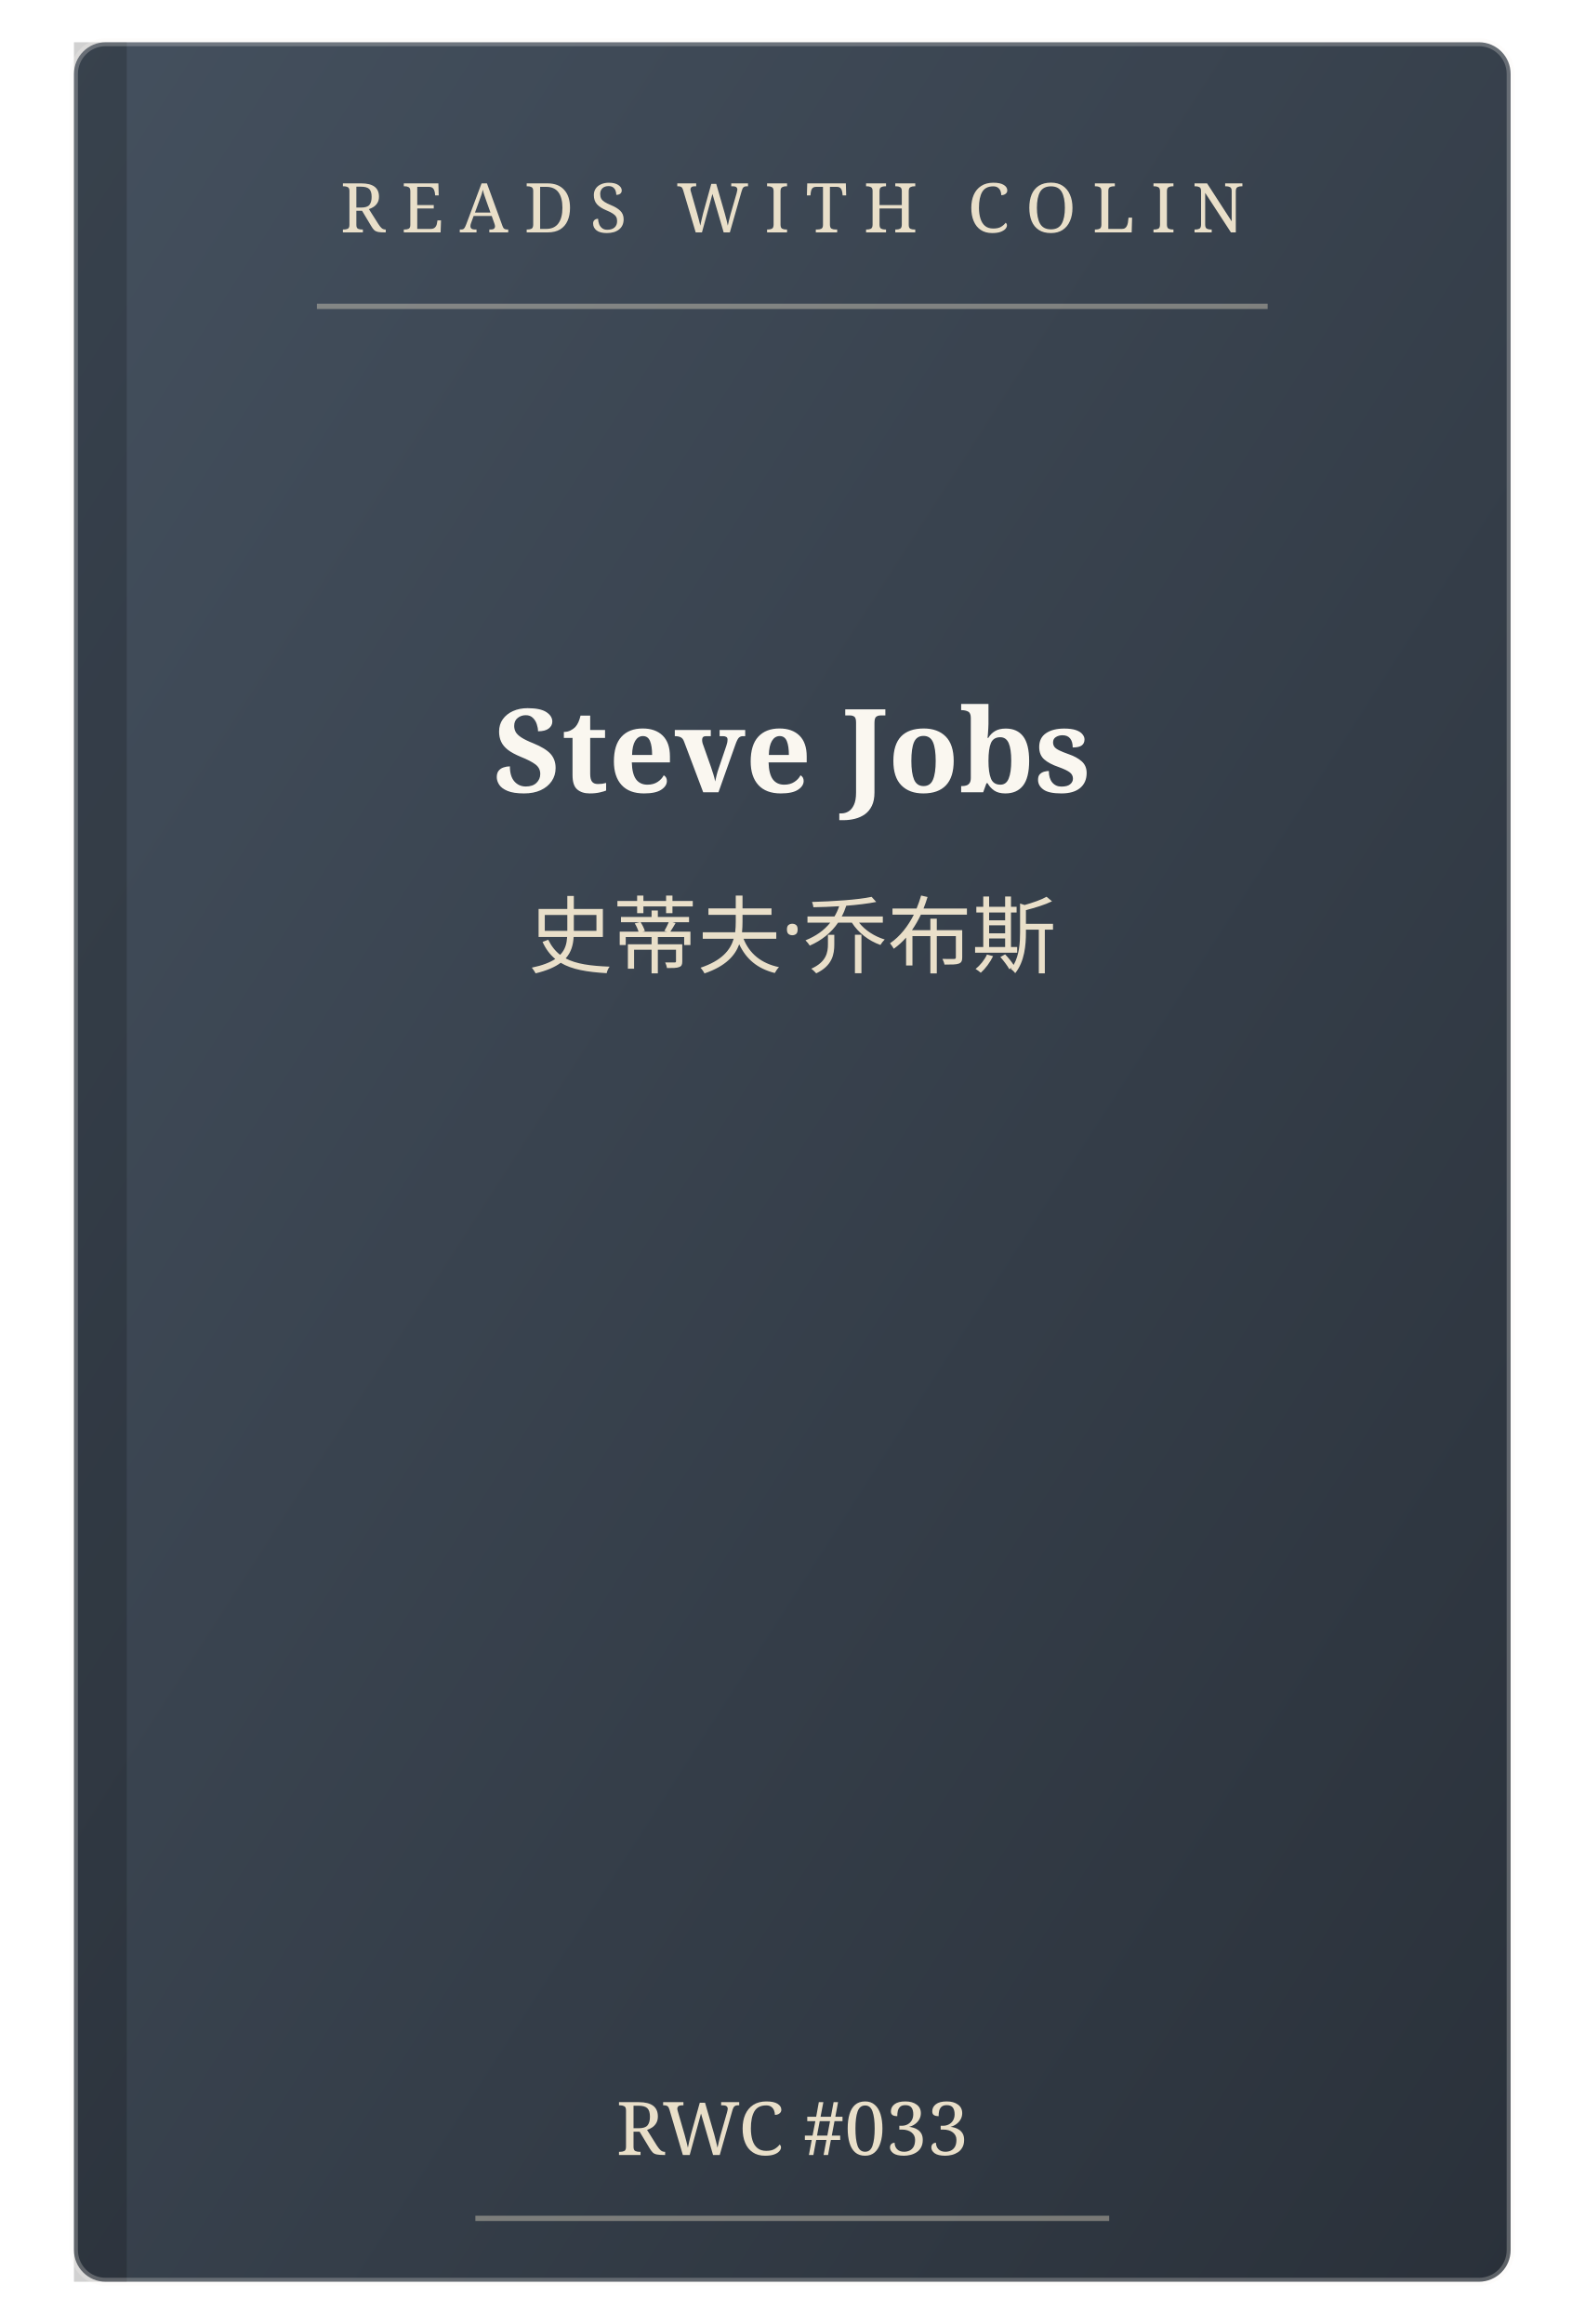
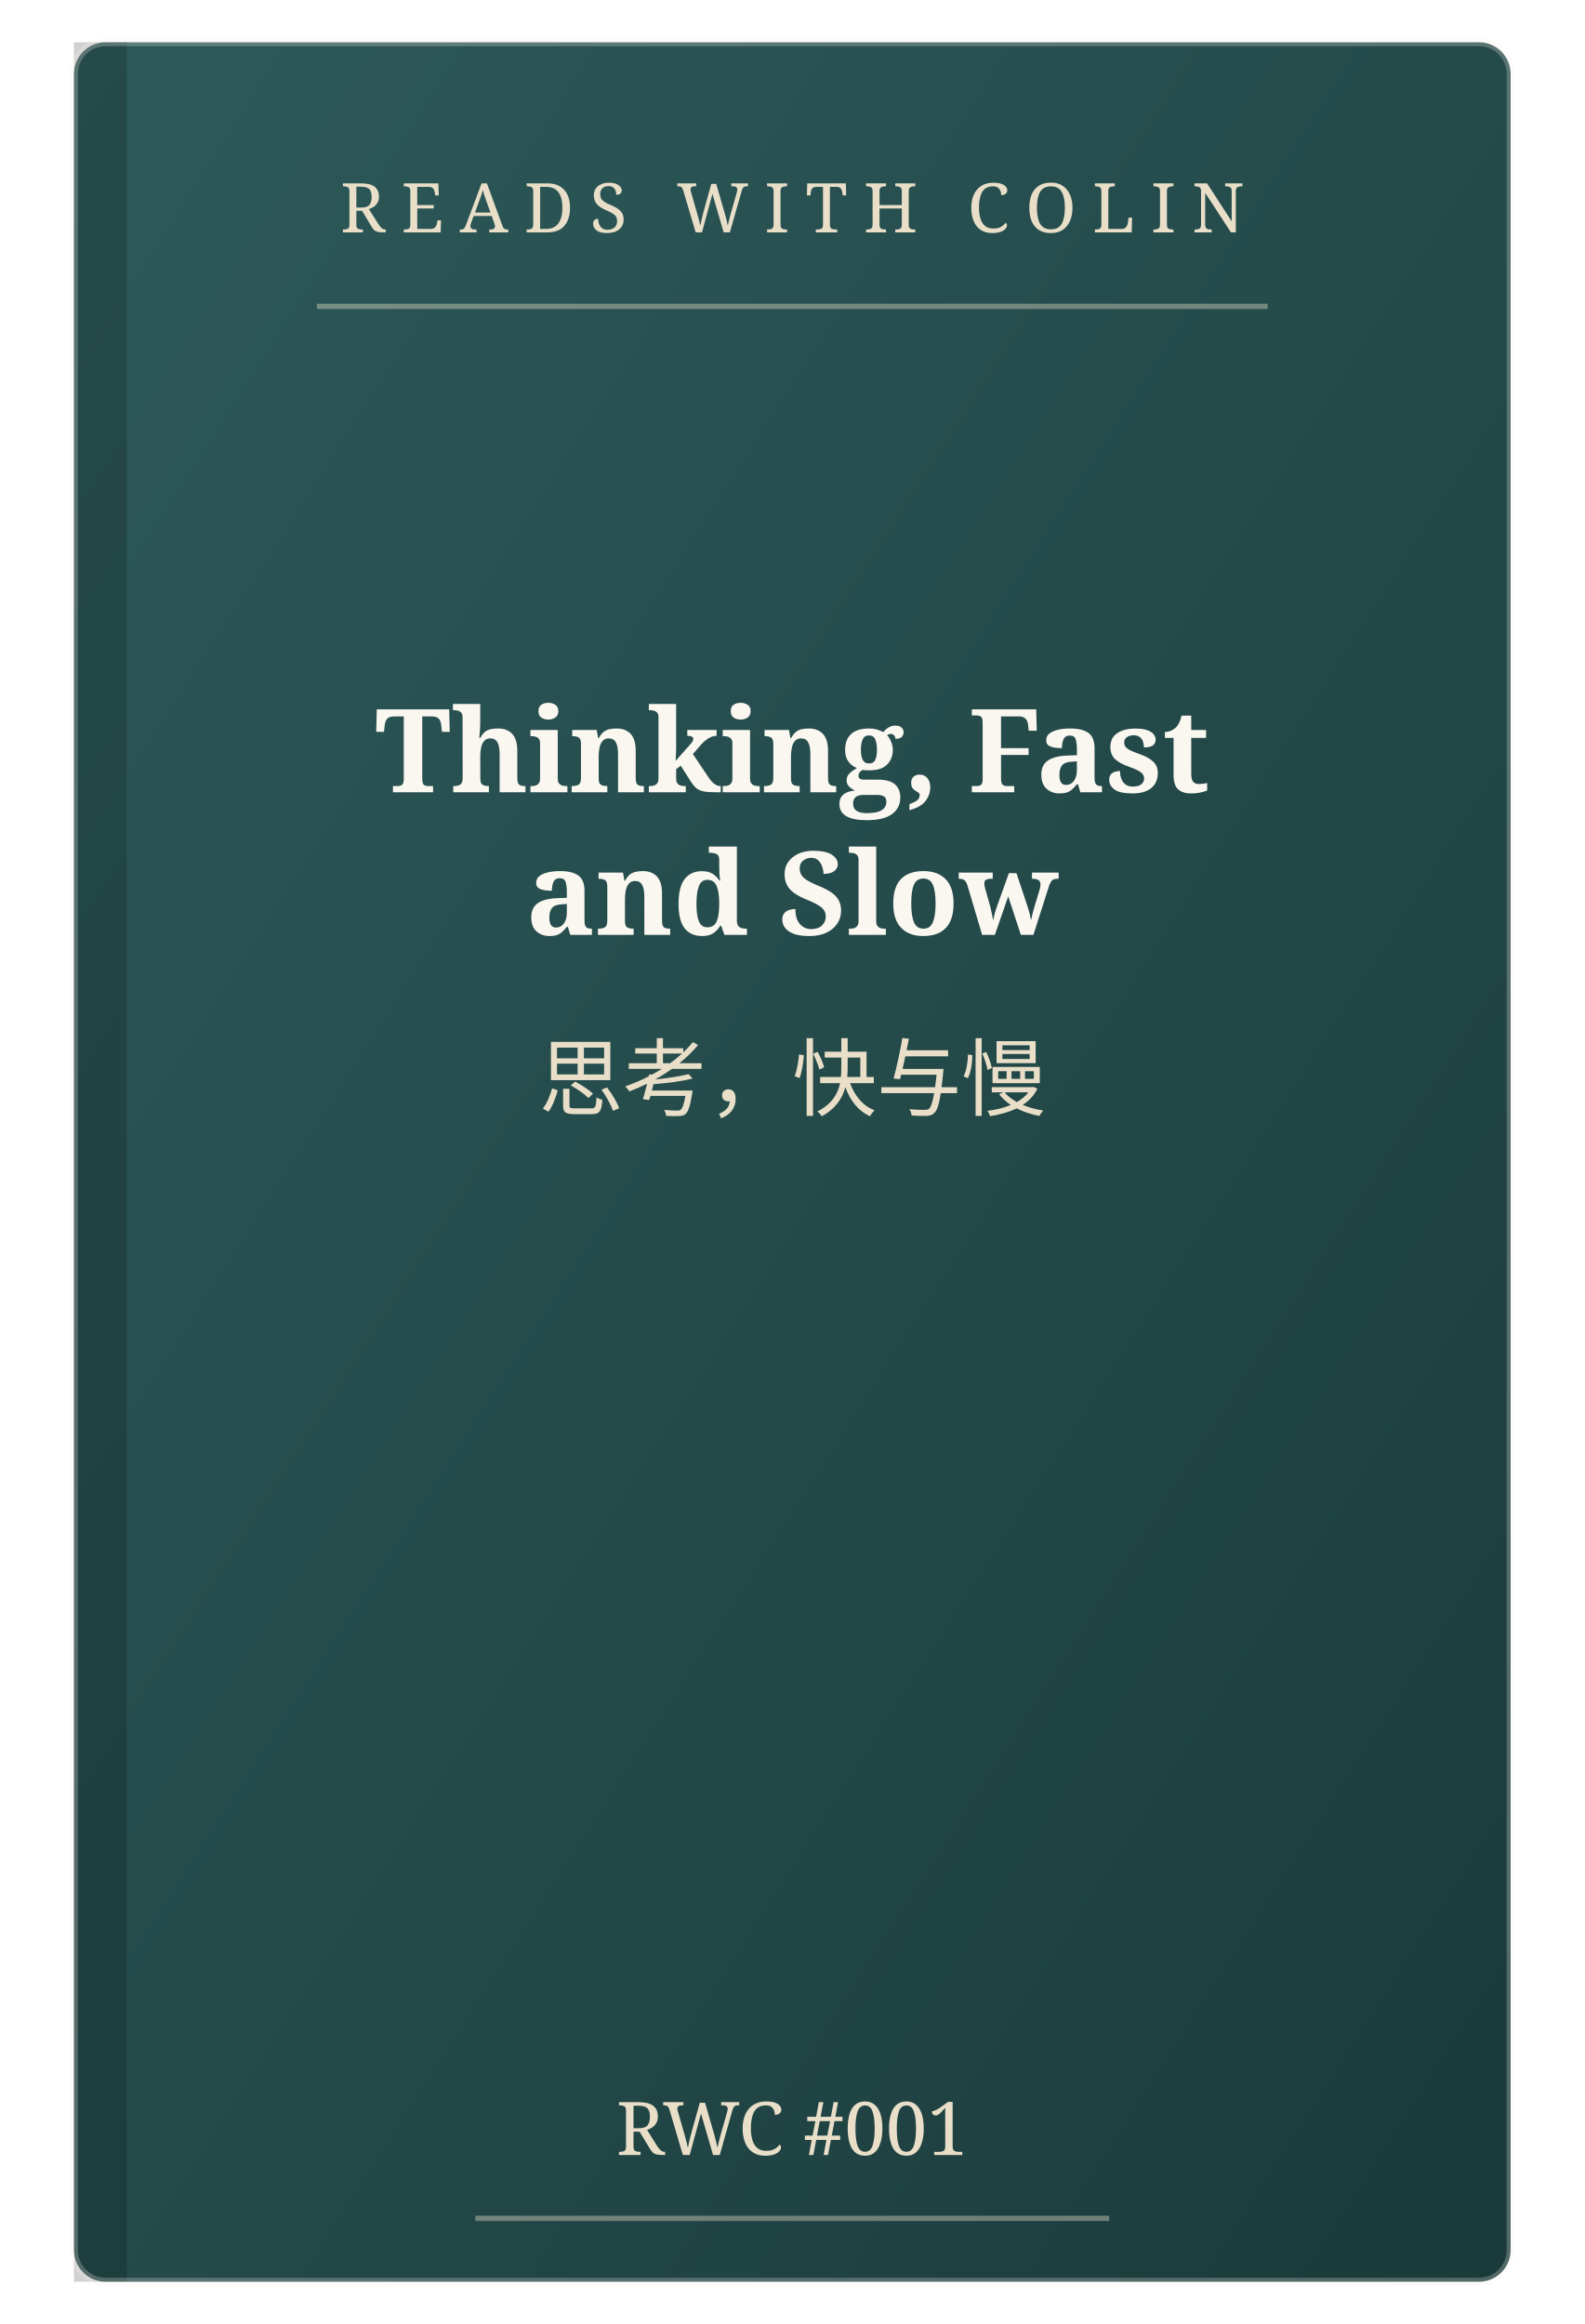
<svg xmlns="http://www.w3.org/2000/svg" viewBox="0 0 300 440" width="300" height="440">
  <defs>
    <linearGradient id="g" x1="0" y1="0" x2="1" y2="1">
-       <stop offset="0" stop-color="#44505E" />
-       <stop offset="1" stop-color="#2A313A" />
+       <stop offset="0" stop-color="#2E5A5A" />
+       <stop offset="1" stop-color="#1B3A3A" />
    </linearGradient>
  </defs>
  <rect x="14" y="8" width="272" height="424" rx="6" fill="url(#g)" />
  <rect x="14" y="8" width="10" height="424" fill="#000" opacity="0.18" />
  <rect x="14" y="8" width="272" height="424" rx="6" fill="none" stroke="#FAF7F0" stroke-opacity="0.25" stroke-width="1.5" />
  <text x="150" y="44" text-anchor="middle" font-family="Georgia, serif" font-size="13" letter-spacing="3" fill="#E9DFC9">READS WITH COLIN</text>
  <line x1="60" y1="58" x2="240" y2="58" stroke="#E9DFC9" stroke-opacity="0.4" stroke-width="1" />
-   <text x="150" y="408" text-anchor="middle" font-family="Georgia, serif" font-size="14" fill="#E9DFC9">RWC #033</text>
+   <text x="150" y="408" text-anchor="middle" font-family="Georgia, serif" font-size="14" fill="#E9DFC9">RWC #001</text>
  <line x1="90" y1="420" x2="210" y2="420" stroke="#E9DFC9" stroke-opacity="0.4" stroke-width="1" />
-   <text x="150" y="150" text-anchor="middle" font-family="Georgia, serif" font-size="22" font-weight="700" fill="#FAF7F0">Steve Jobs</text>
-   <text x="150" y="183" text-anchor="middle" font-family="'Songti SC', serif" font-size="16" fill="#E9DFC9">史蒂夫·乔布斯</text>
+   <text x="150" y="150" text-anchor="middle" font-family="Georgia, serif" font-size="22" font-weight="700" fill="#FAF7F0">Thinking, Fast</text>
+   <text x="150" y="177" text-anchor="middle" font-family="Georgia, serif" font-size="22" font-weight="700" fill="#FAF7F0">and Slow</text>
+   <text x="150" y="210" text-anchor="middle" font-family="'Songti SC', serif" font-size="16" fill="#E9DFC9">思考，快与慢</text>
</svg>
